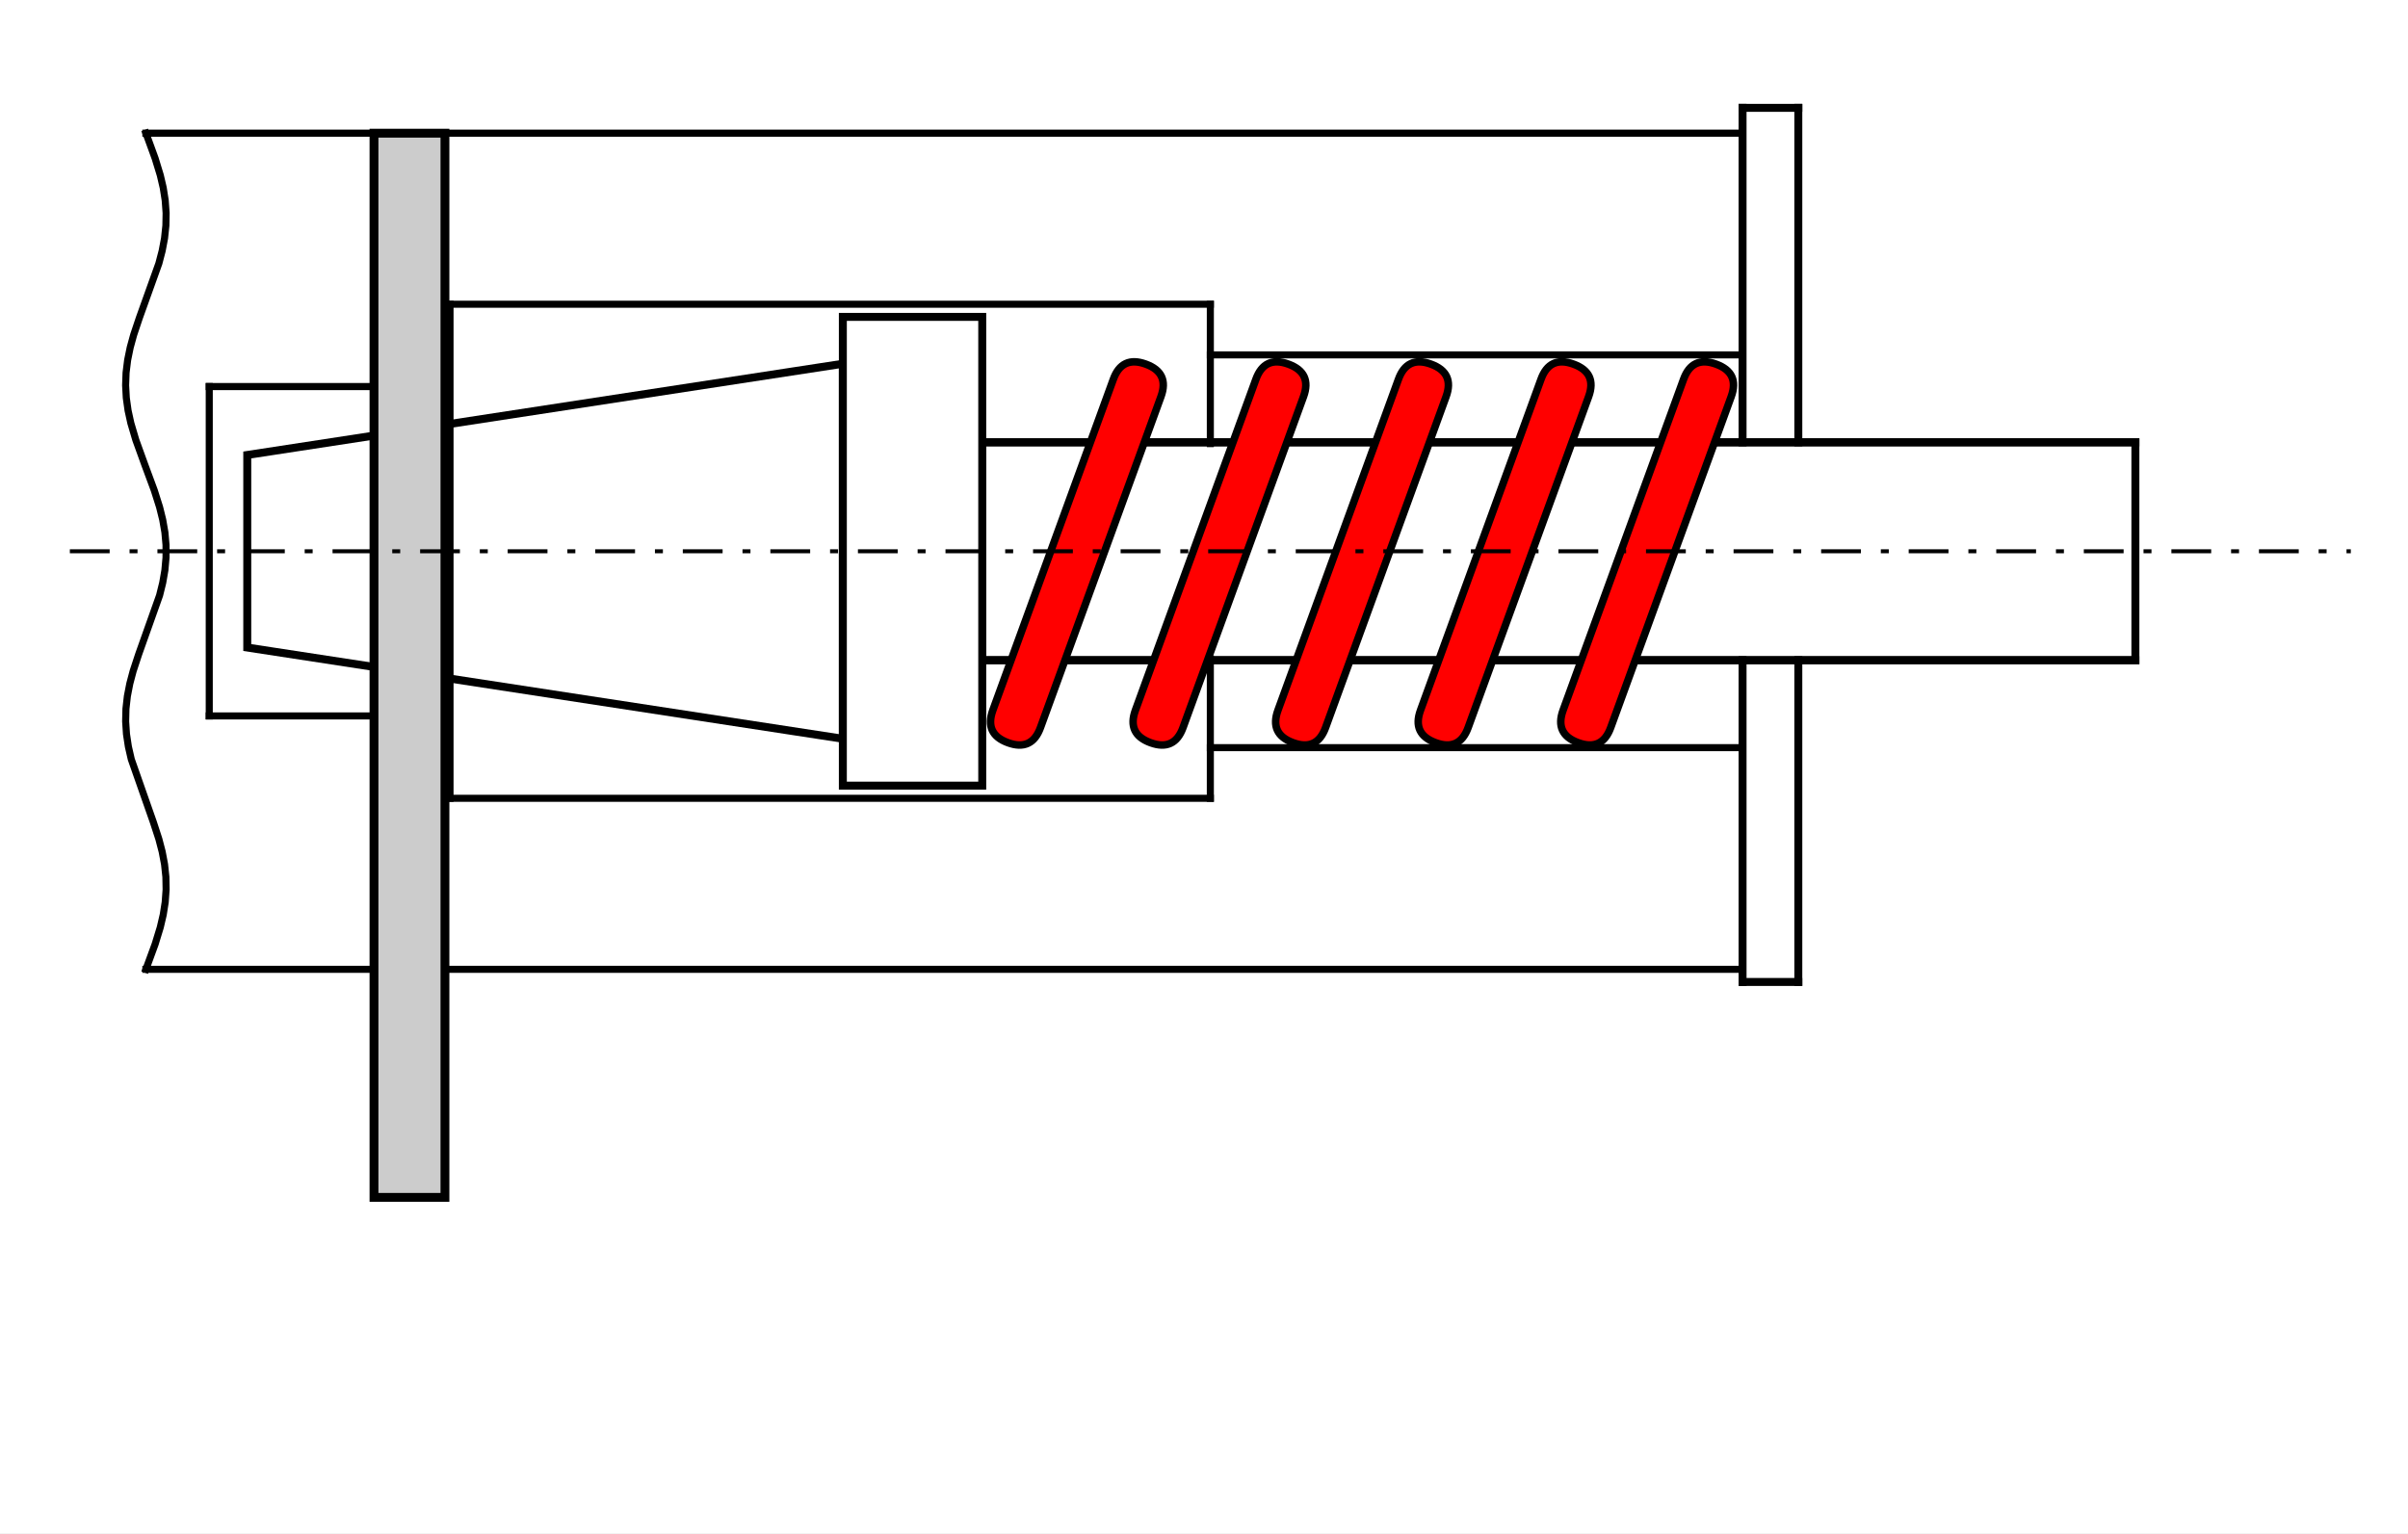
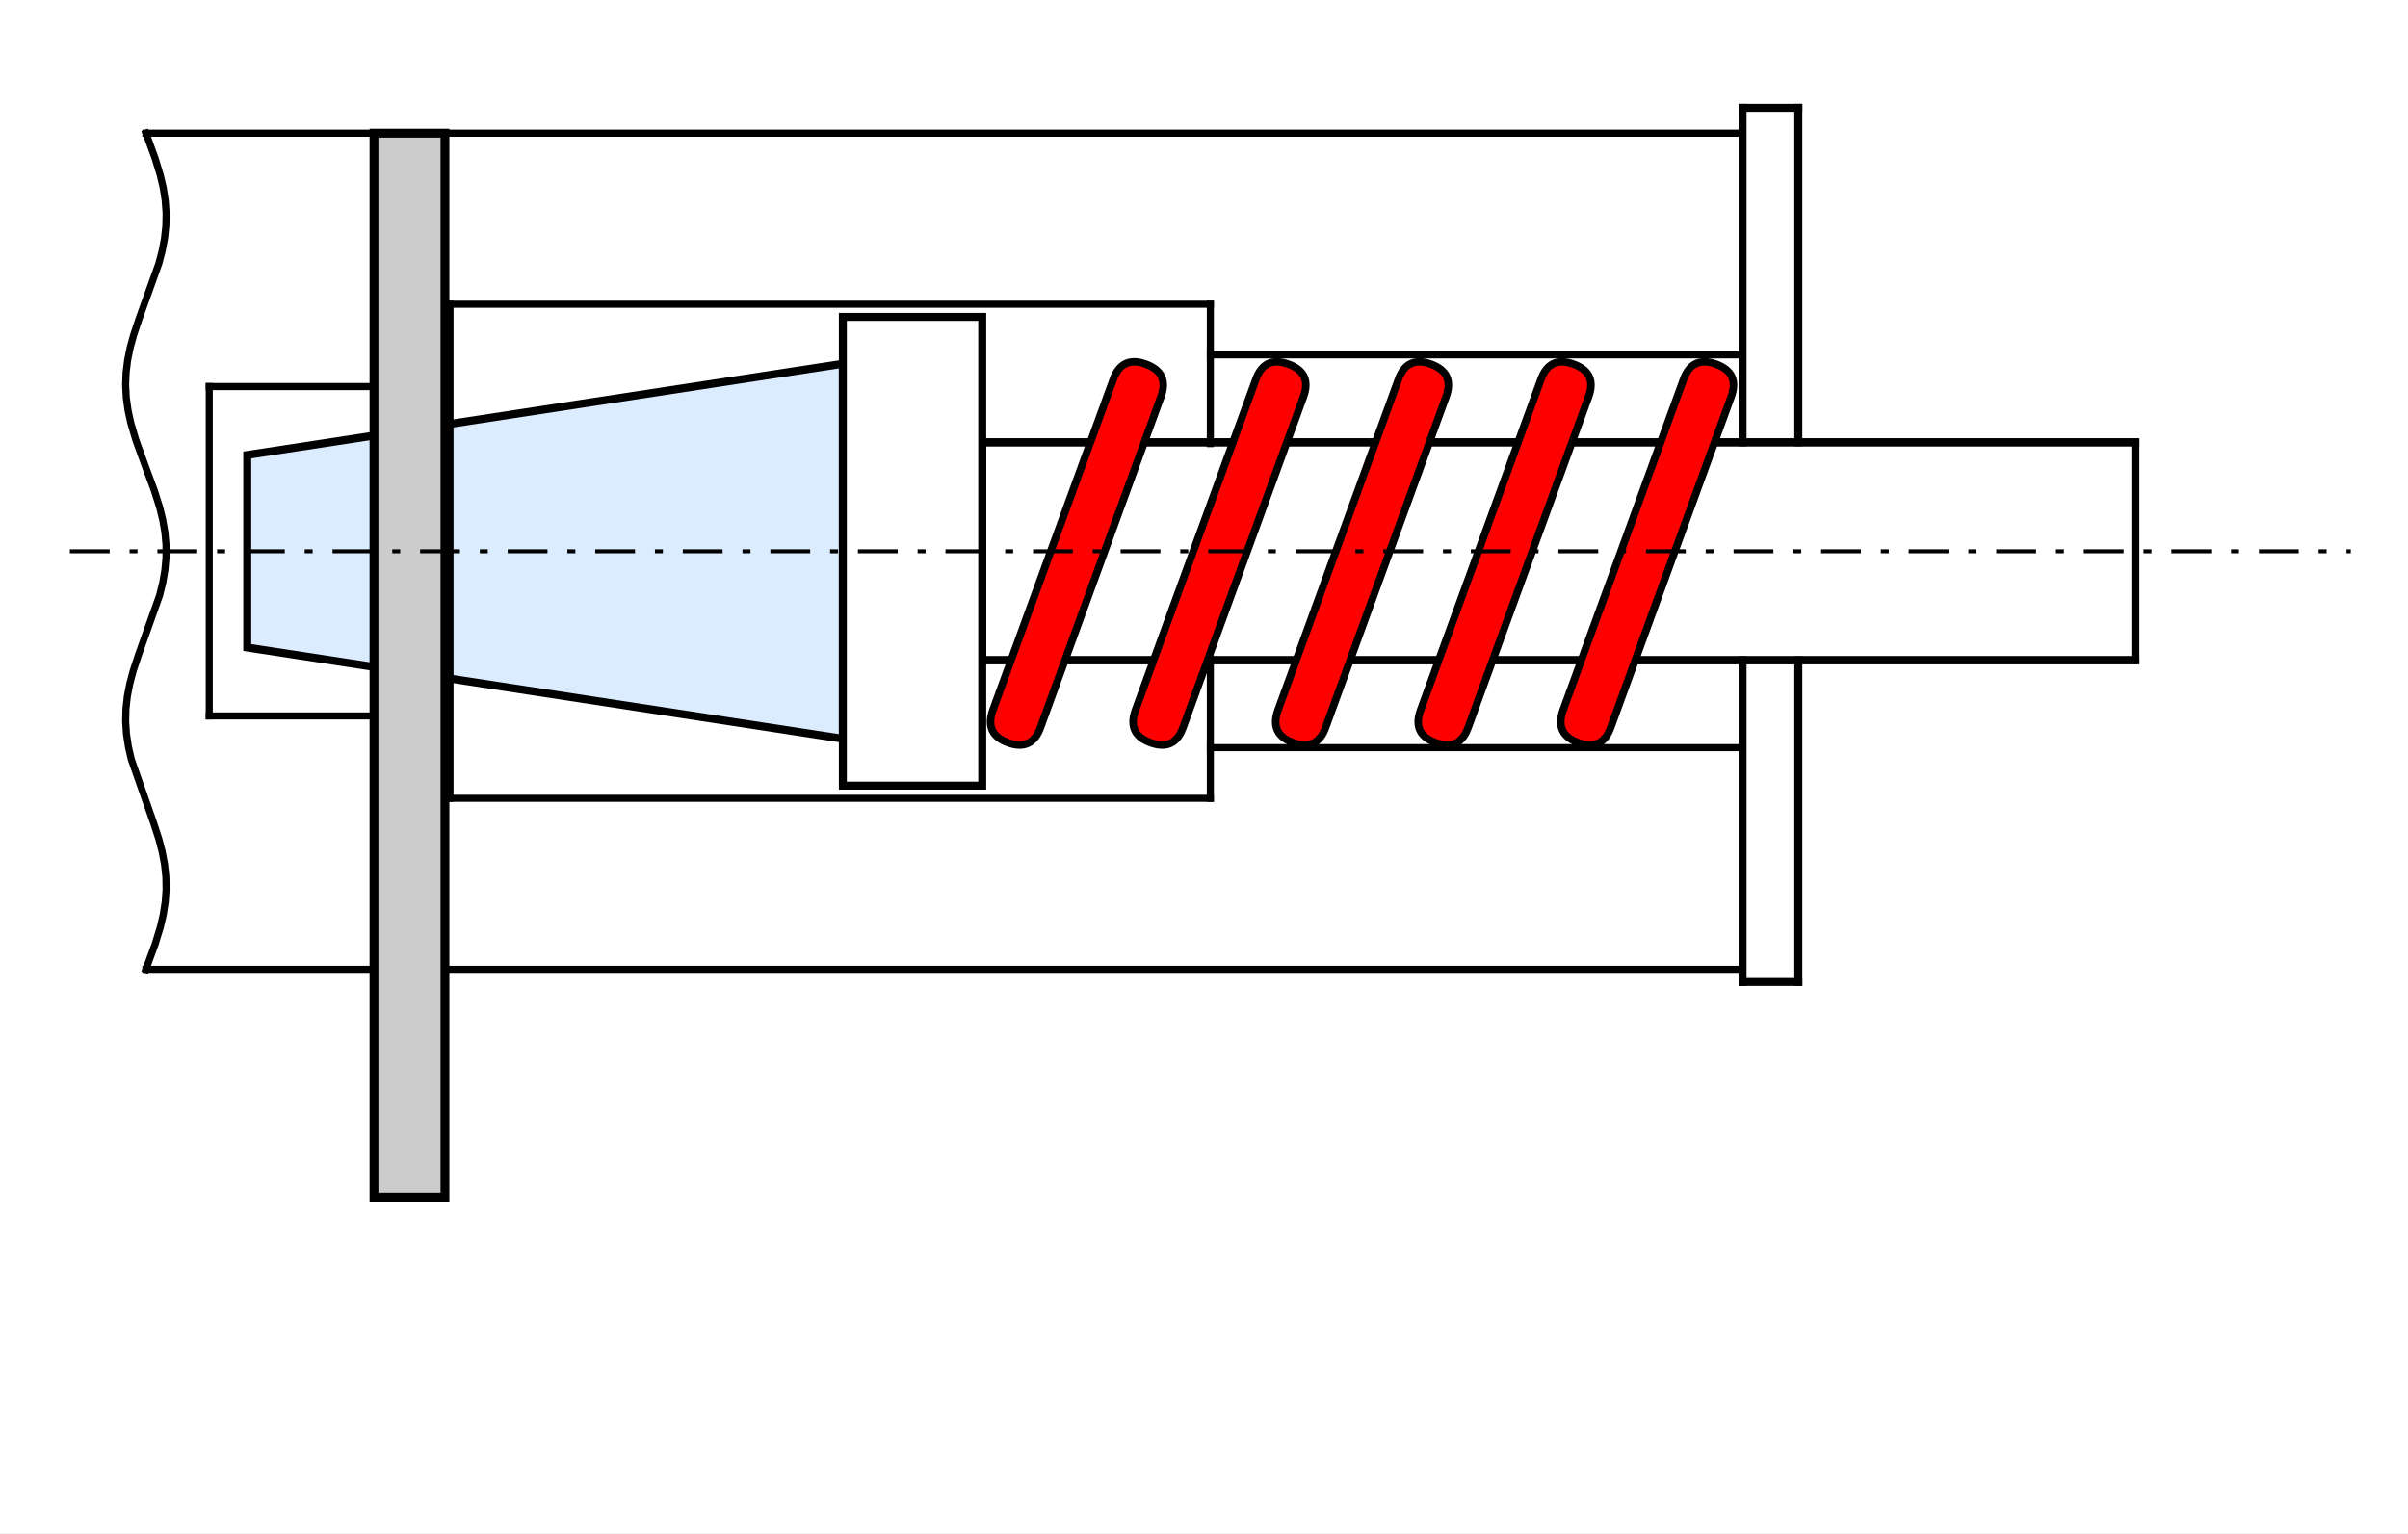
<svg xmlns="http://www.w3.org/2000/svg" width="544.5pt" height="346.787pt" viewBox="0 0 544.5 346.787" version="1.1">
  <defs>
    <style type="text/css">*{stroke-linejoin: round; stroke-linecap: butt}</style>
  </defs>
  <g id="figure_1">
    <g id="patch_1">
      <path d="M 0 346.787  L 544.5 346.787  L 544.5 0  L 0 0  z " style="fill: #ffffff" />
    </g>
    <g id="axes_1">
      <g id="line2d_1">
-         <path d="M 32.989 30.123  L 394.03 30.123  " clip-path="url(#p6dcdce066f)" style="fill: none; stroke: #000000; stroke-width: 1.6; stroke-linecap: square" />
+         <path d="M 32.989 30.123  L 394.03 30.123  " clip-path="url(#p1480dec5e6)" style="fill: none; stroke: #000000; stroke-width: 1.6; stroke-linecap: square" />
      </g>
      <g id="line2d_2">
-         <path d="M 32.989 219.24  L 394.03 219.24  " clip-path="url(#p6dcdce066f)" style="fill: none; stroke: #000000; stroke-width: 1.6; stroke-linecap: square" />
+         <path d="M 32.989 219.24  L 394.03 219.24  " clip-path="url(#p1480dec5e6)" style="fill: none; stroke: #000000; stroke-width: 1.6; stroke-linecap: square" />
      </g>
      <g id="line2d_3">
-         <path d="M 32.989 219.24  L 35.08 213.538  L 36.243 209.737  L 36.91 206.886  L 37.358 204.035  L 37.562 201.184  L 37.51 198.333  L 37.207 195.482  L 36.668 192.631  L 35.923 189.78  L 34.684 185.978  L 29.683 171.723  L 29.03 168.872  L 28.598 166.021  L 28.411 163.17  L 28.479 160.319  L 28.799 157.468  L 29.353 154.617  L 30.11 151.766  L 31.36 147.965  L 36.087 134.66  L 36.793 131.809  L 37.287 128.958  L 37.541 126.107  L 37.541 123.256  L 37.287 120.405  L 36.793 117.554  L 36.087 114.703  L 34.884 110.902  L 32.772 105.2  L 30.707 99.498  L 29.585 95.696  L 28.959 92.845  L 28.559 89.994  L 28.405 87.143  L 28.508 84.292  L 28.86 81.441  L 29.443 78.59  L 30.224 75.739  L 31.496 71.938  L 35.923 59.584  L 36.668 56.733  L 37.207 53.882  L 37.51 51.031  L 37.562 48.18  L 37.358 45.329  L 36.91 42.478  L 36.243 39.627  L 35.08 35.825  L 33.35 31.074  L 32.989 30.123  L 32.989 30.123  " clip-path="url(#p6dcdce066f)" style="fill: none; stroke: #000000; stroke-width: 1.6; stroke-linecap: square" />
+         <path d="M 32.989 219.24  L 35.08 213.538  L 36.243 209.737  L 36.91 206.886  L 37.358 204.035  L 37.562 201.184  L 37.51 198.333  L 37.207 195.482  L 36.668 192.631  L 35.923 189.78  L 34.684 185.978  L 29.683 171.723  L 29.03 168.872  L 28.598 166.021  L 28.411 163.17  L 28.479 160.319  L 28.799 157.468  L 29.353 154.617  L 30.11 151.766  L 31.36 147.965  L 36.087 134.66  L 36.793 131.809  L 37.287 128.958  L 37.541 126.107  L 37.541 123.256  L 37.287 120.405  L 36.793 117.554  L 36.087 114.703  L 34.884 110.902  L 32.772 105.2  L 30.707 99.498  L 29.585 95.696  L 28.959 92.845  L 28.559 89.994  L 28.405 87.143  L 28.508 84.292  L 28.86 81.441  L 29.443 78.59  L 30.224 75.739  L 31.496 71.938  L 35.923 59.584  L 36.668 56.733  L 37.207 53.882  L 37.51 51.031  L 37.562 48.18  L 37.358 45.329  L 36.91 42.478  L 36.243 39.627  L 35.08 35.825  L 33.35 31.074  L 32.989 30.123  L 32.989 30.123  " clip-path="url(#p1480dec5e6)" style="fill: none; stroke: #000000; stroke-width: 1.6; stroke-linecap: square" />
      </g>
      <g id="patch_2">
-         <path d="M 222.105 149.324  L 482.857 149.324  L 482.857 100.039  L 222.105 100.039  z " clip-path="url(#p6dcdce066f)" style="fill: #ffffff; stroke: #000000; stroke-width: 1.8; stroke-linejoin: miter" />
+         <path d="M 222.105 149.324  L 482.857 149.324  L 482.857 100.039  L 222.105 100.039  z " clip-path="url(#p1480dec5e6)" style="fill: #ffffff; stroke: #000000; stroke-width: 1.8; stroke-linejoin: miter" />
      </g>
      <g id="line2d_4">
-         <path d="M 47.316 87.431  L 84.566 87.431  " clip-path="url(#p6dcdce066f)" style="fill: none; stroke: #000000; stroke-width: 1.6; stroke-linecap: square" />
+         <path d="M 47.316 87.431  L 84.566 87.431  " clip-path="url(#p1480dec5e6)" style="fill: none; stroke: #000000; stroke-width: 1.6; stroke-linecap: square" />
      </g>
      <g id="line2d_5">
-         <path d="M 47.316 161.932  L 84.566 161.932  " clip-path="url(#p6dcdce066f)" style="fill: none; stroke: #000000; stroke-width: 1.6; stroke-linecap: square" />
+         <path d="M 47.316 161.932  L 84.566 161.932  " clip-path="url(#p1480dec5e6)" style="fill: none; stroke: #000000; stroke-width: 1.6; stroke-linecap: square" />
      </g>
      <g id="line2d_6">
-         <path d="M 47.316 161.932  L 47.316 87.431  " clip-path="url(#p6dcdce066f)" style="fill: none; stroke: #000000; stroke-width: 1.6; stroke-linecap: square" />
+         <path d="M 47.316 161.932  L 47.316 87.431  " clip-path="url(#p1480dec5e6)" style="fill: none; stroke: #000000; stroke-width: 1.6; stroke-linecap: square" />
      </g>
      <g id="patch_3">
-         <path d="M 55.912 146.459  L 190.586 167.09  L 190.586 82.274  L 55.912 102.905  z " clip-path="url(#p6dcdce066f)" style="fill: #ffffff; stroke: #000000; stroke-width: 1.8; stroke-linejoin: miter" />
+         <path d="M 55.912 146.459  L 190.586 167.09  L 190.586 82.274  L 55.912 102.905  z " clip-path="url(#p1480dec5e6)" style="fill: #dcecff; stroke: #000000; stroke-width: 1.8; stroke-linejoin: miter" />
      </g>
      <g id="line2d_7">
-         <path d="M 222.105 149.324  L 482.857 149.324  " clip-path="url(#p6dcdce066f)" style="fill: none; stroke: #000000; stroke-width: 1.8; stroke-linecap: square" />
+         <path d="M 222.105 149.324  L 482.857 149.324  " clip-path="url(#p1480dec5e6)" style="fill: none; stroke: #000000; stroke-width: 1.8; stroke-linecap: square" />
      </g>
      <g id="line2d_8">
-         <path d="M 222.105 100.039  L 482.857 100.039  " clip-path="url(#p6dcdce066f)" style="fill: none; stroke: #000000; stroke-width: 1.8; stroke-linecap: square" />
+         <path d="M 222.105 100.039  L 482.857 100.039  " clip-path="url(#p1480dec5e6)" style="fill: none; stroke: #000000; stroke-width: 1.8; stroke-linecap: square" />
      </g>
      <g id="line2d_9">
-         <path d="M 101.758 68.806  L 273.683 68.806  " clip-path="url(#p6dcdce066f)" style="fill: none; stroke: #000000; stroke-width: 1.6; stroke-linecap: square" />
+         <path d="M 101.758 68.806  L 273.683 68.806  " clip-path="url(#p1480dec5e6)" style="fill: none; stroke: #000000; stroke-width: 1.6; stroke-linecap: square" />
      </g>
      <g id="line2d_10">
-         <path d="M 101.758 180.557  L 273.683 180.557  " clip-path="url(#p6dcdce066f)" style="fill: none; stroke: #000000; stroke-width: 1.6; stroke-linecap: square" />
+         <path d="M 101.758 180.557  L 273.683 180.557  " clip-path="url(#p1480dec5e6)" style="fill: none; stroke: #000000; stroke-width: 1.6; stroke-linecap: square" />
      </g>
      <g id="line2d_11">
-         <path d="M 101.758 180.557  L 101.758 68.806  " clip-path="url(#p6dcdce066f)" style="fill: none; stroke: #000000; stroke-width: 1.6; stroke-linecap: square" />
+         <path d="M 101.758 180.557  L 101.758 68.806  " clip-path="url(#p1480dec5e6)" style="fill: none; stroke: #000000; stroke-width: 1.6; stroke-linecap: square" />
      </g>
      <g id="line2d_12">
-         <path d="M 273.683 80.268  L 394.03 80.268  " clip-path="url(#p6dcdce066f)" style="fill: none; stroke: #000000; stroke-width: 1.6; stroke-linecap: square" />
+         <path d="M 273.683 80.268  L 394.03 80.268  " clip-path="url(#p1480dec5e6)" style="fill: none; stroke: #000000; stroke-width: 1.6; stroke-linecap: square" />
      </g>
      <g id="line2d_13">
-         <path d="M 273.683 169.095  L 394.03 169.095  " clip-path="url(#p6dcdce066f)" style="fill: none; stroke: #000000; stroke-width: 1.6; stroke-linecap: square" />
+         <path d="M 273.683 169.095  L 394.03 169.095  " clip-path="url(#p1480dec5e6)" style="fill: none; stroke: #000000; stroke-width: 1.6; stroke-linecap: square" />
      </g>
      <g id="line2d_14">
-         <path d="M 273.683 100.326  L 273.683 68.806  " clip-path="url(#p6dcdce066f)" style="fill: none; stroke: #000000; stroke-width: 1.6; stroke-linecap: square" />
+         <path d="M 273.683 100.326  L 273.683 68.806  " clip-path="url(#p1480dec5e6)" style="fill: none; stroke: #000000; stroke-width: 1.6; stroke-linecap: square" />
      </g>
      <g id="line2d_15">
-         <path d="M 273.683 180.557  L 273.683 149.038  " clip-path="url(#p6dcdce066f)" style="fill: none; stroke: #000000; stroke-width: 1.6; stroke-linecap: square" />
+         <path d="M 273.683 180.557  L 273.683 149.038  " clip-path="url(#p1480dec5e6)" style="fill: none; stroke: #000000; stroke-width: 1.6; stroke-linecap: square" />
      </g>
      <g id="patch_4">
-         <path d="M 190.586 177.692  L 222.105 177.692  L 222.105 71.672  L 190.586 71.672  z " clip-path="url(#p6dcdce066f)" style="fill: #ffffff; stroke: #000000; stroke-width: 1.8; stroke-linejoin: miter" />
+         <path d="M 190.586 177.692  L 222.105 177.692  L 222.105 71.672  L 190.586 71.672  z " clip-path="url(#p1480dec5e6)" style="fill: #ffffff; stroke: #000000; stroke-width: 1.8; stroke-linejoin: miter" />
      </g>
      <g id="patch_5">
-         <path d="M 227.927 167.984  L 227.927 167.984  Q 233.312 169.944 235.272 164.559  L 262.517 89.705  Q 264.477 84.319 259.092 82.359  L 259.092 82.359  Q 253.707 80.399 251.747 85.784  L 224.502 160.639  Q 222.542 166.024 227.927 167.984  z " clip-path="url(#p6dcdce066f)" style="fill: #ff0000; stroke: #000000; stroke-width: 1.7; stroke-linejoin: miter" />
+         <path d="M 227.927 167.984  L 227.927 167.984  Q 233.312 169.944 235.272 164.559  L 262.517 89.705  Q 264.477 84.319 259.092 82.359  L 259.092 82.359  Q 253.707 80.399 251.747 85.784  L 224.502 160.639  Q 222.542 166.024 227.927 167.984  z " clip-path="url(#p1480dec5e6)" style="fill: #ff0000; stroke: #000000; stroke-width: 1.7; stroke-linejoin: miter" />
      </g>
      <g id="patch_6">
-         <path d="M 260.163 167.984  L 260.163 167.984  Q 265.548 169.944 267.508 164.559  L 294.753 89.705  Q 296.713 84.319 291.328 82.359  L 291.328 82.359  Q 285.943 80.399 283.983 85.784  L 256.738 160.639  Q 254.778 166.024 260.163 167.984  z " clip-path="url(#p6dcdce066f)" style="fill: #ff0000; stroke: #000000; stroke-width: 1.7; stroke-linejoin: miter" />
+         <path d="M 260.163 167.984  L 260.163 167.984  Q 265.548 169.944 267.508 164.559  L 294.753 89.705  Q 296.713 84.319 291.328 82.359  L 291.328 82.359  Q 285.943 80.399 283.983 85.784  L 256.738 160.639  Q 254.778 166.024 260.163 167.984  z " clip-path="url(#p1480dec5e6)" style="fill: #ff0000; stroke: #000000; stroke-width: 1.7; stroke-linejoin: miter" />
      </g>
      <g id="patch_7">
-         <path d="M 292.399 167.984  L 292.399 167.984  Q 297.784 169.944 299.744 164.559  L 326.989 89.705  Q 328.949 84.319 323.564 82.359  L 323.564 82.359  Q 318.178 80.399 316.218 85.784  L 288.974 160.639  Q 287.014 166.024 292.399 167.984  z " clip-path="url(#p6dcdce066f)" style="fill: #ff0000; stroke: #000000; stroke-width: 1.7; stroke-linejoin: miter" />
+         <path d="M 292.399 167.984  L 292.399 167.984  Q 297.784 169.944 299.744 164.559  L 326.989 89.705  Q 328.949 84.319 323.564 82.359  L 323.564 82.359  Q 318.178 80.399 316.218 85.784  L 288.974 160.639  Q 287.014 166.024 292.399 167.984  z " clip-path="url(#p1480dec5e6)" style="fill: #ff0000; stroke: #000000; stroke-width: 1.7; stroke-linejoin: miter" />
      </g>
      <g id="patch_8">
-         <path d="M 324.635 167.984  L 324.635 167.984  Q 330.02 169.944 331.98 164.559  L 359.225 89.705  Q 361.185 84.319 355.799 82.359  L 355.799 82.359  Q 350.414 80.399 348.454 85.784  L 321.209 160.639  Q 319.249 166.024 324.635 167.984  z " clip-path="url(#p6dcdce066f)" style="fill: #ff0000; stroke: #000000; stroke-width: 1.7; stroke-linejoin: miter" />
+         <path d="M 324.635 167.984  L 324.635 167.984  Q 330.02 169.944 331.98 164.559  L 359.225 89.705  Q 361.185 84.319 355.799 82.359  L 355.799 82.359  Q 350.414 80.399 348.454 85.784  L 321.209 160.639  Q 319.249 166.024 324.635 167.984  z " clip-path="url(#p1480dec5e6)" style="fill: #ff0000; stroke: #000000; stroke-width: 1.7; stroke-linejoin: miter" />
      </g>
      <g id="patch_9">
-         <path d="M 356.87 167.984  L 356.87 167.984  Q 362.256 169.944 364.216 164.559  L 391.46 89.705  Q 393.42 84.319 388.035 82.359  L 388.035 82.359  Q 382.65 80.399 380.69 85.784  L 353.445 160.639  Q 351.485 166.024 356.87 167.984  z " clip-path="url(#p6dcdce066f)" style="fill: #ff0000; stroke: #000000; stroke-width: 1.7; stroke-linejoin: miter" />
+         <path d="M 356.87 167.984  L 356.87 167.984  Q 362.256 169.944 364.216 164.559  L 391.46 89.705  Q 393.42 84.319 388.035 82.359  L 388.035 82.359  Q 382.65 80.399 380.69 85.784  L 353.445 160.639  Q 351.485 166.024 356.87 167.984  z " clip-path="url(#p1480dec5e6)" style="fill: #ff0000; stroke: #000000; stroke-width: 1.7; stroke-linejoin: miter" />
      </g>
      <g id="line2d_16">
-         <path d="M 394.03 24.392  L 406.638 24.392  " clip-path="url(#p6dcdce066f)" style="fill: none; stroke: #000000; stroke-width: 1.8; stroke-linecap: square" />
+         <path d="M 394.03 24.392  L 406.638 24.392  " clip-path="url(#p1480dec5e6)" style="fill: none; stroke: #000000; stroke-width: 1.8; stroke-linecap: square" />
      </g>
      <g id="line2d_17">
-         <path d="M 394.03 222.105  L 406.638 222.105  " clip-path="url(#p6dcdce066f)" style="fill: none; stroke: #000000; stroke-width: 1.8; stroke-linecap: square" />
+         <path d="M 394.03 222.105  L 406.638 222.105  " clip-path="url(#p1480dec5e6)" style="fill: none; stroke: #000000; stroke-width: 1.8; stroke-linecap: square" />
      </g>
      <g id="line2d_18">
-         <path d="M 394.03 222.105  L 394.03 149.324  " clip-path="url(#p6dcdce066f)" style="fill: none; stroke: #000000; stroke-width: 1.8; stroke-linecap: square" />
+         <path d="M 394.03 222.105  L 394.03 149.324  " clip-path="url(#p1480dec5e6)" style="fill: none; stroke: #000000; stroke-width: 1.8; stroke-linecap: square" />
      </g>
      <g id="line2d_19">
-         <path d="M 394.03 100.039  L 394.03 24.392  " clip-path="url(#p6dcdce066f)" style="fill: none; stroke: #000000; stroke-width: 1.8; stroke-linecap: square" />
+         <path d="M 394.03 100.039  L 394.03 24.392  " clip-path="url(#p1480dec5e6)" style="fill: none; stroke: #000000; stroke-width: 1.8; stroke-linecap: square" />
      </g>
      <g id="line2d_20">
-         <path d="M 406.638 222.105  L 406.638 149.324  " clip-path="url(#p6dcdce066f)" style="fill: none; stroke: #000000; stroke-width: 1.8; stroke-linecap: square" />
+         <path d="M 406.638 222.105  L 406.638 149.324  " clip-path="url(#p1480dec5e6)" style="fill: none; stroke: #000000; stroke-width: 1.8; stroke-linecap: square" />
      </g>
      <g id="line2d_21">
-         <path d="M 406.638 100.039  L 406.638 24.392  " clip-path="url(#p6dcdce066f)" style="fill: none; stroke: #000000; stroke-width: 1.8; stroke-linecap: square" />
+         <path d="M 406.638 100.039  L 406.638 24.392  " clip-path="url(#p1480dec5e6)" style="fill: none; stroke: #000000; stroke-width: 1.8; stroke-linecap: square" />
      </g>
      <g id="patch_10">
-         <path d="M 84.566 270.817  L 100.612 270.817  L 100.612 30.123  L 84.566 30.123  z " clip-path="url(#p6dcdce066f)" style="fill: #cccccc; stroke: #000000; stroke-width: 2; stroke-linejoin: miter" />
+         <path d="M 84.566 270.817  L 100.612 270.817  L 100.612 30.123  L 84.566 30.123  z " clip-path="url(#p1480dec5e6)" style="fill: #cccccc; stroke: #000000; stroke-width: 2; stroke-linejoin: miter" />
      </g>
      <g id="line2d_22">
-         <path d="M 15.796 124.682  L 531.569 124.682  " clip-path="url(#p6dcdce066f)" style="fill: none; stroke-dasharray: 9,4.5,1.8,4.5; stroke-dashoffset: 0; stroke: #000000; stroke-width: 0.9" />
+         <path d="M 15.796 124.682  L 531.569 124.682  " clip-path="url(#p1480dec5e6)" style="fill: none; stroke-dasharray: 9,4.5,1.8,4.5; stroke-dashoffset: 0; stroke: #000000; stroke-width: 0.9" />
      </g>
    </g>
  </g>
  <defs>
-     <clipPath id="p6dcdce066f">
+     <clipPath id="p1480dec5e6">
      <rect x="7.2" y="7.2" width="530.1" height="332.387" />
    </clipPath>
  </defs>
</svg>
